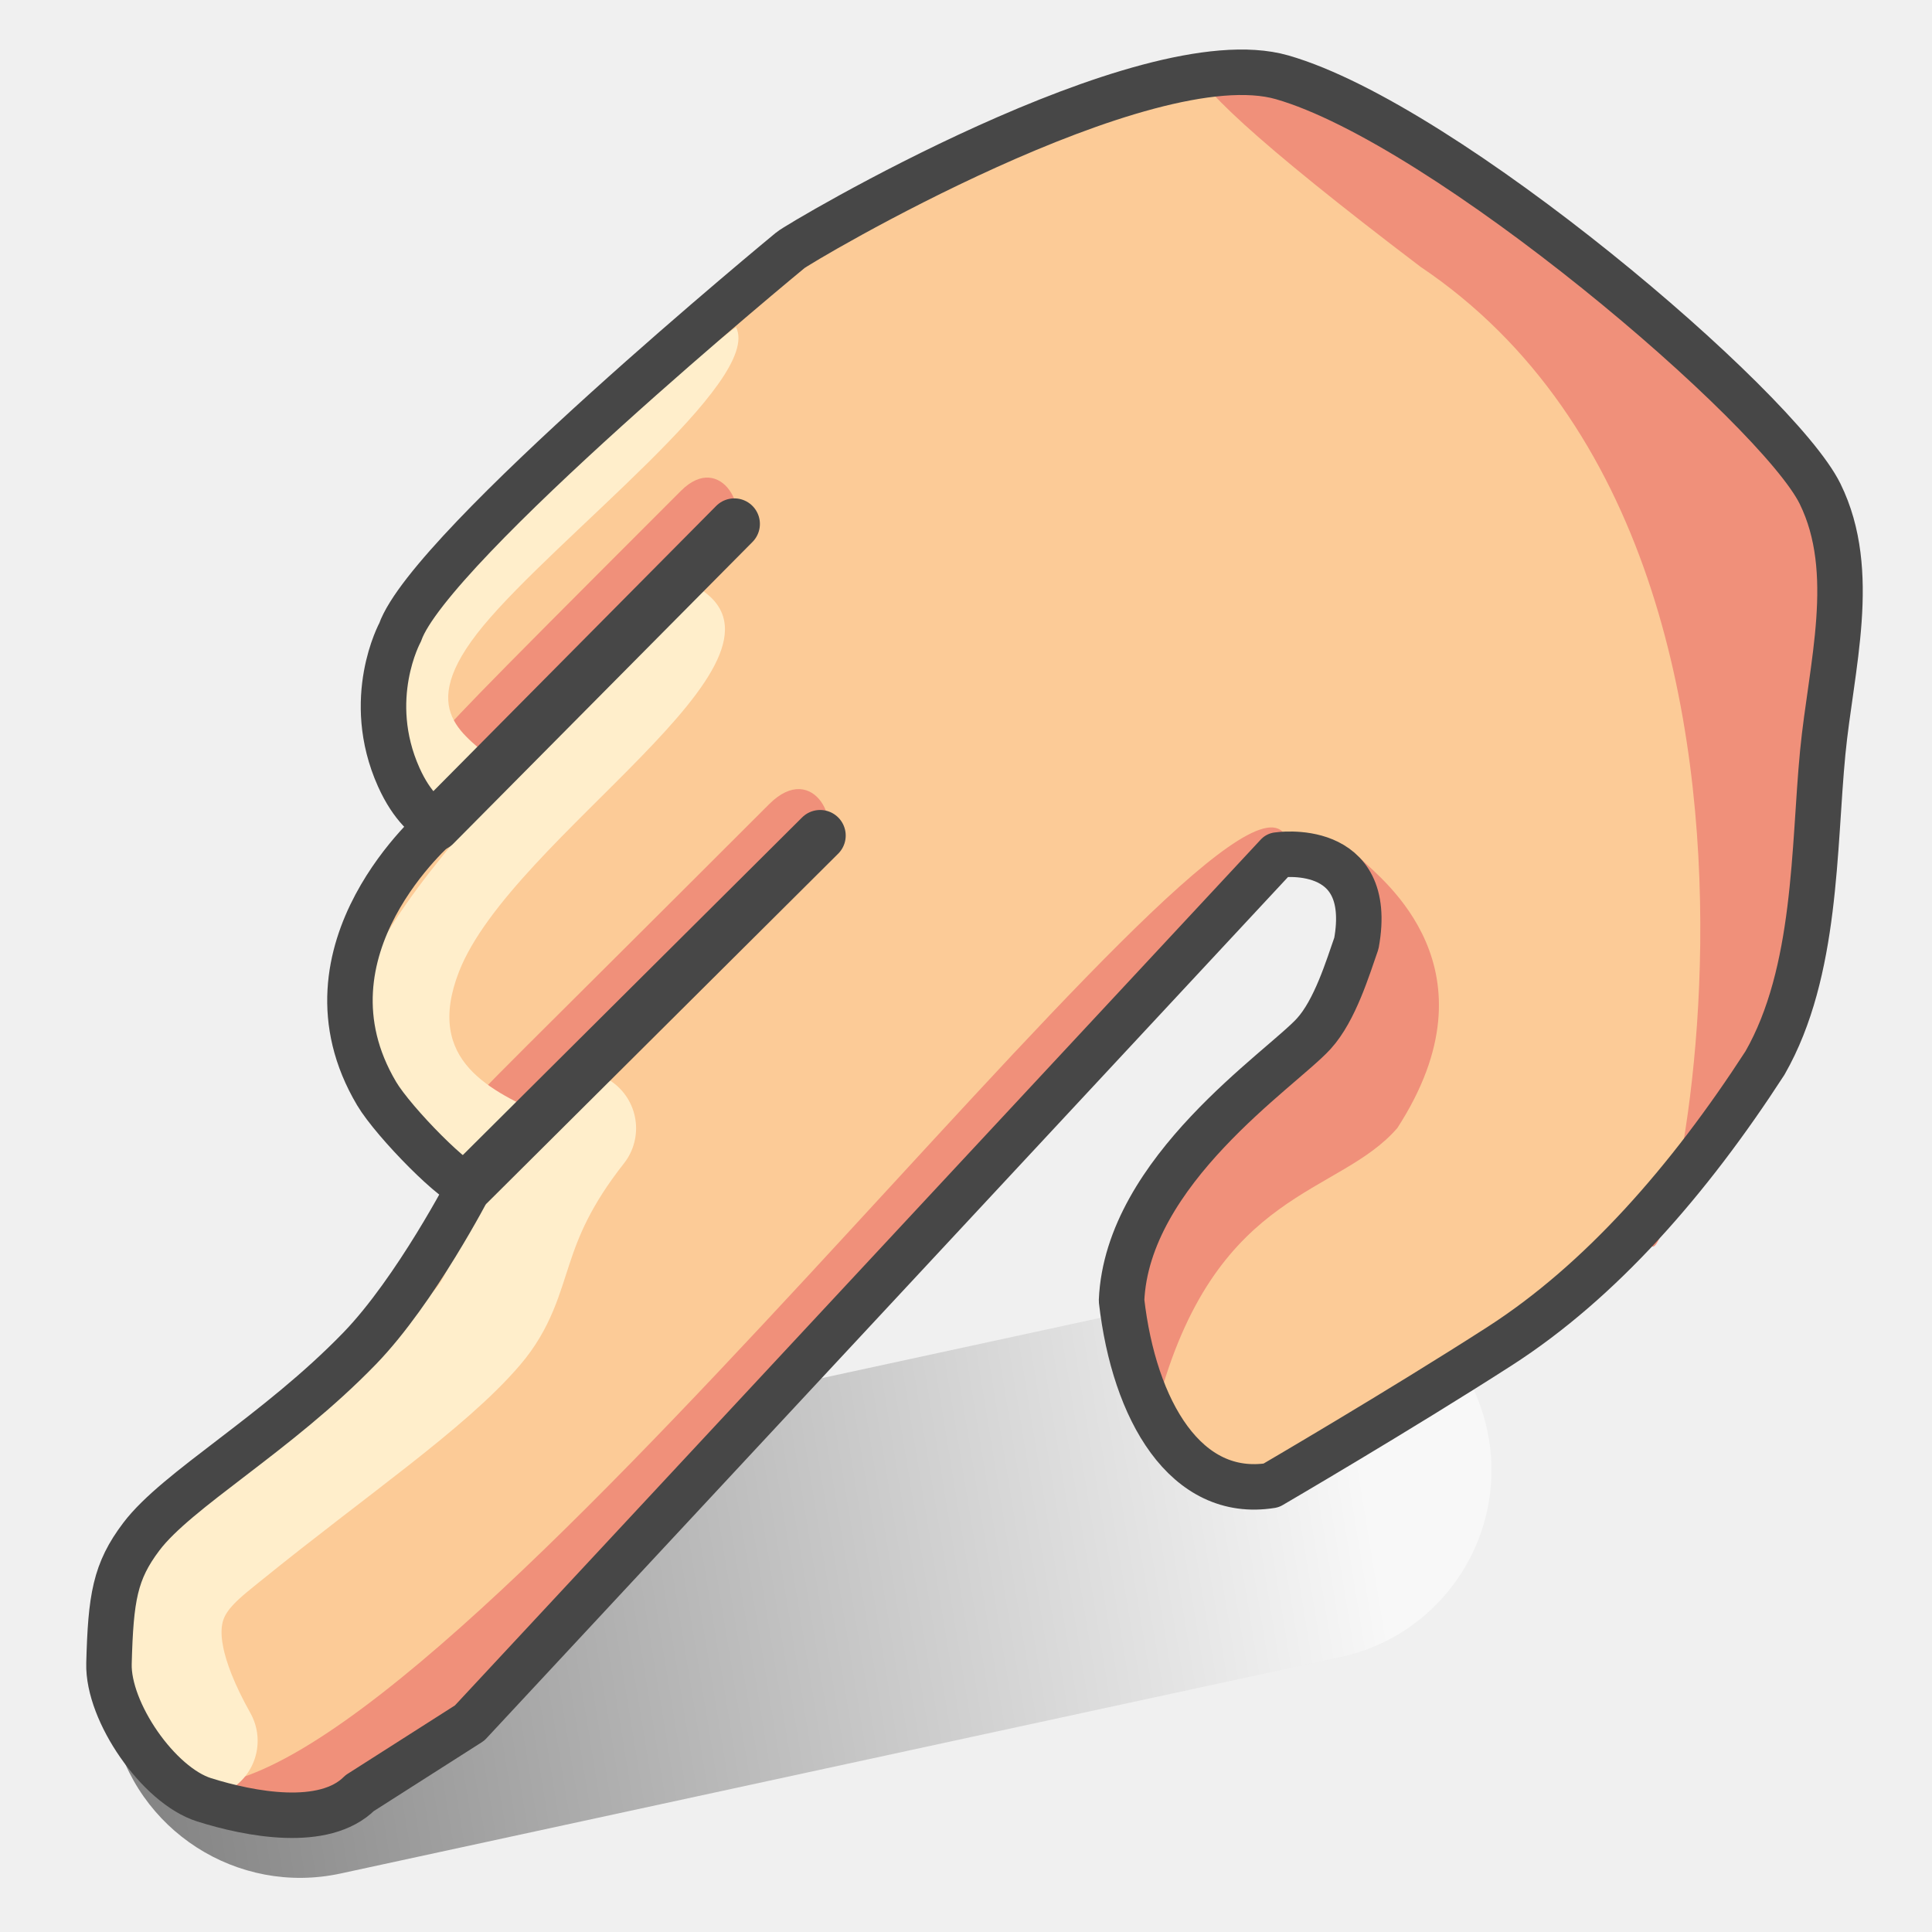
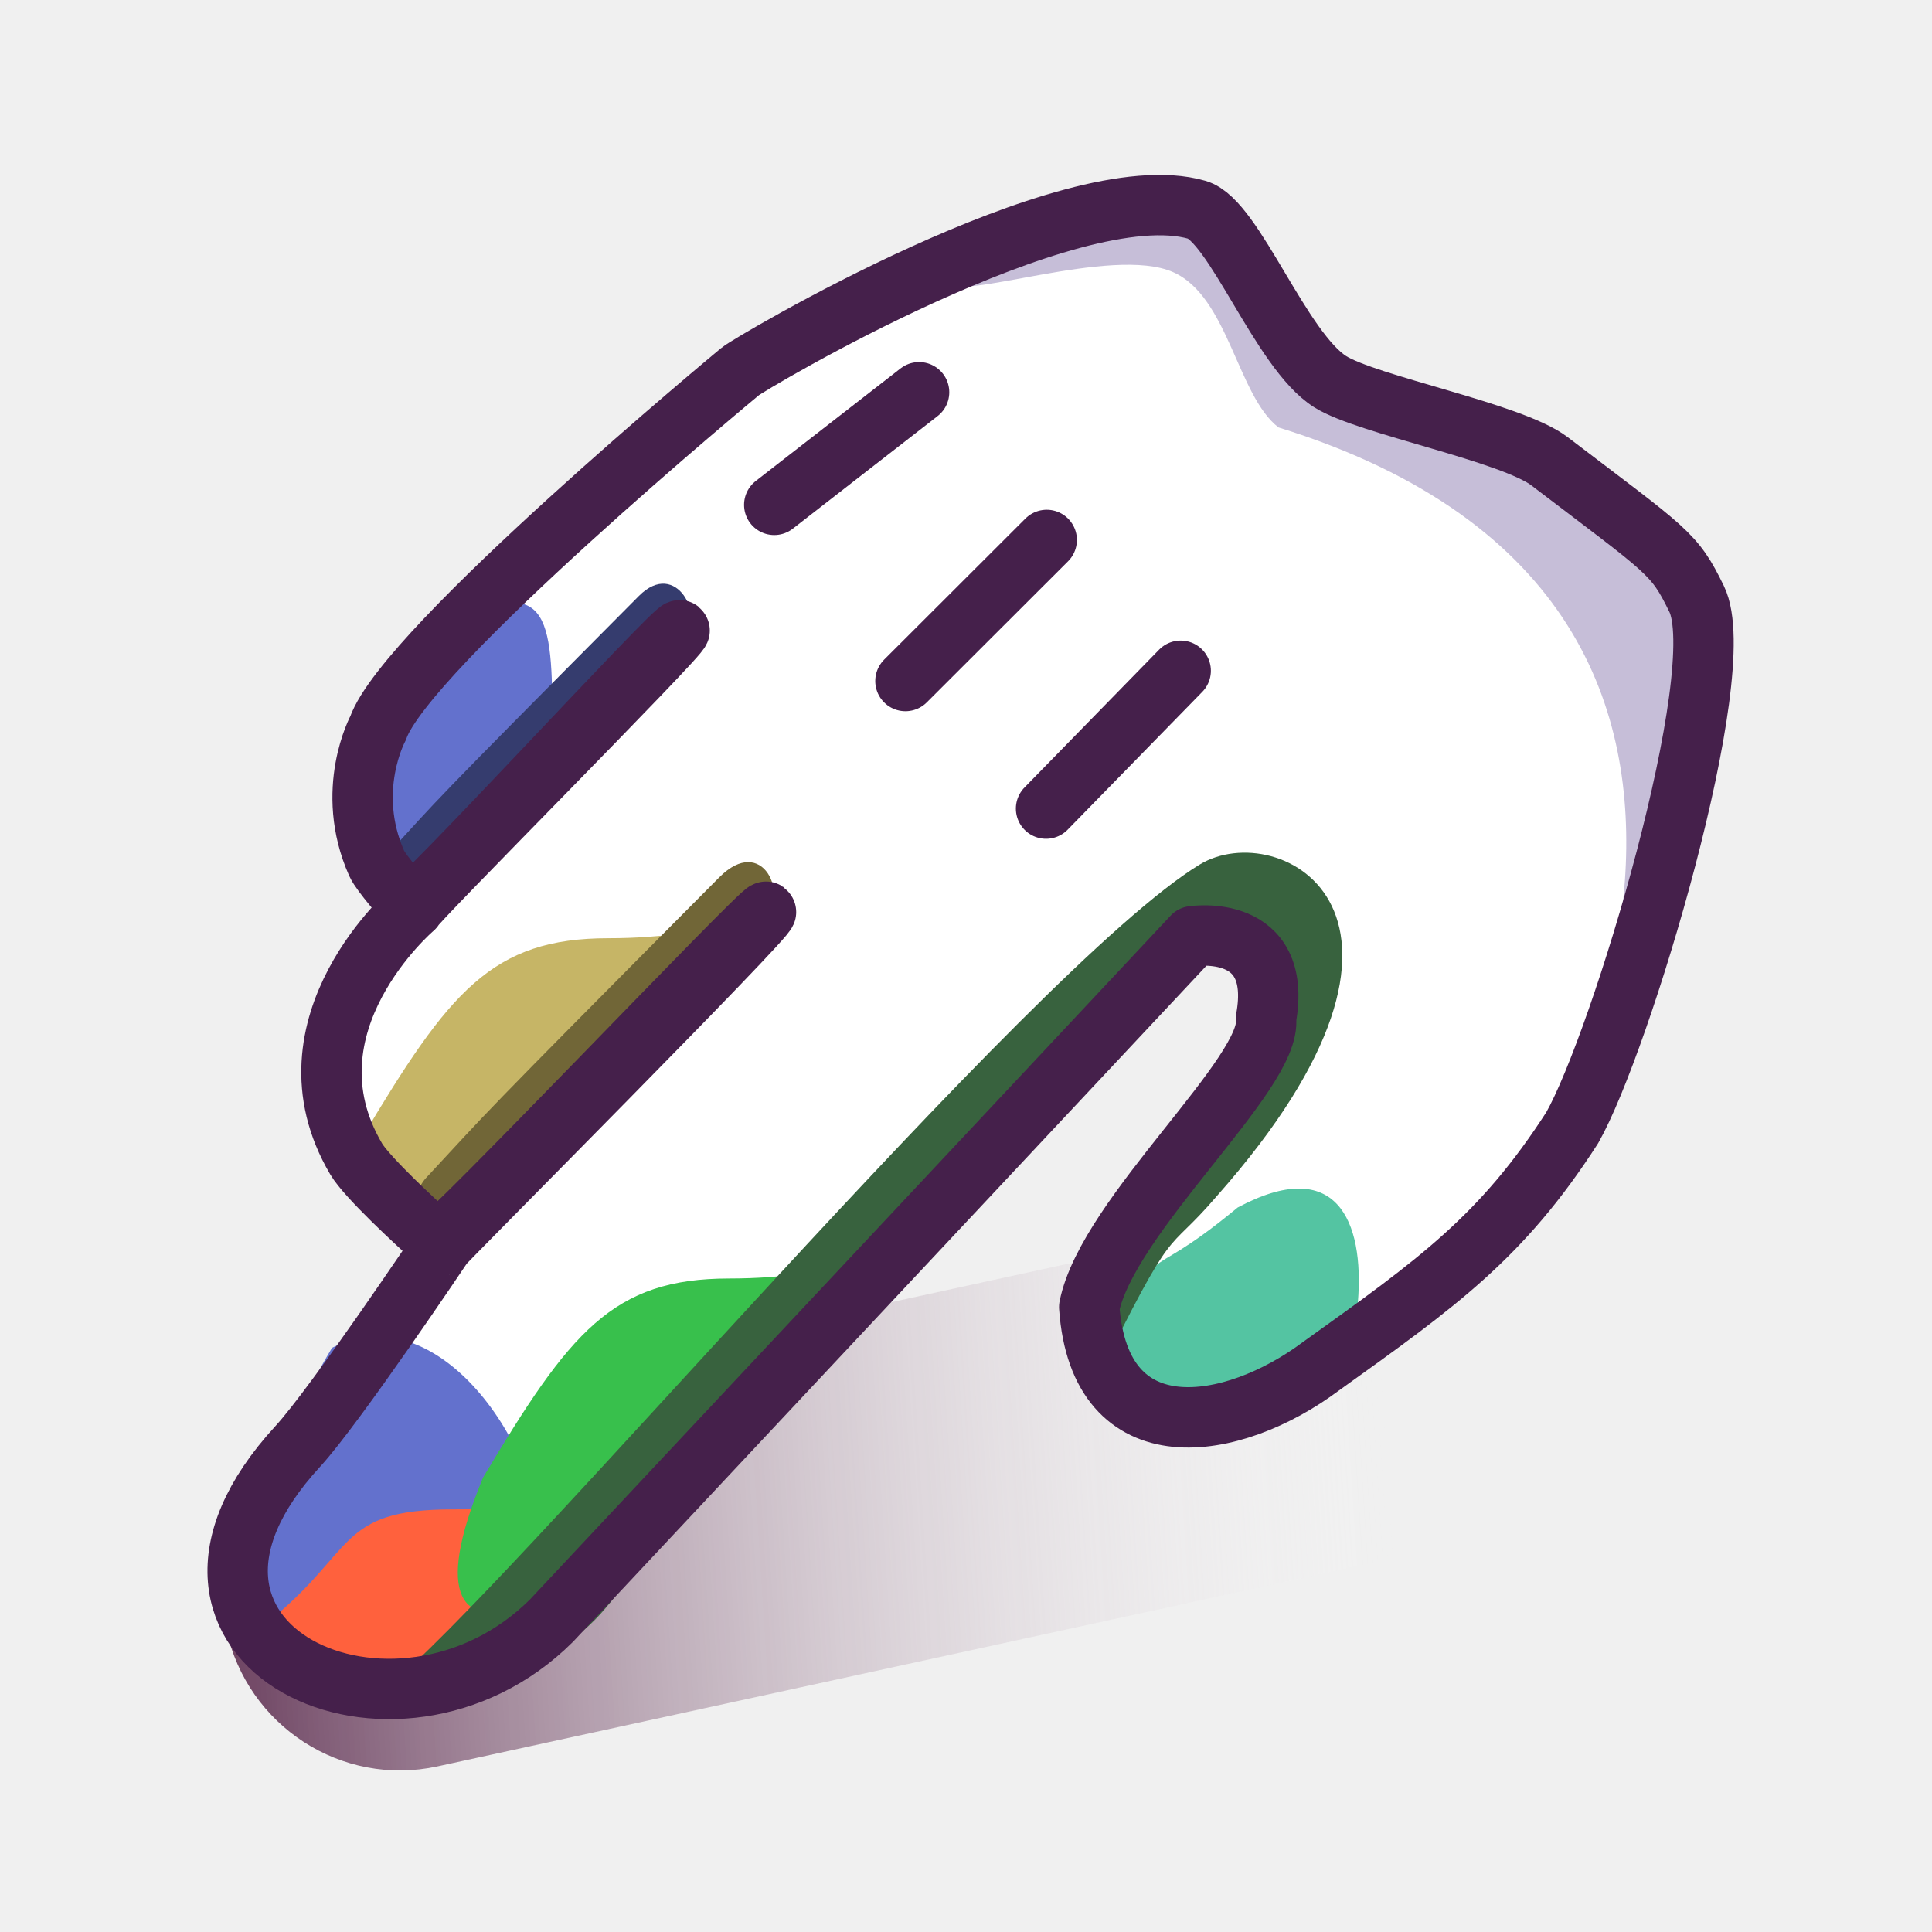
- <svg xmlns="http://www.w3.org/2000/svg" width="100%" height="100%" viewBox="0 0 17 17" version="1.1" xml:space="preserve" style="fill-rule:evenodd;clip-rule:evenodd;stroke-linecap:round;stroke-linejoin:round;stroke-miterlimit:1.5;">
-   <g transform="matrix(0.0377539,0,0,0.0377517,-17.9324,-15.4062)">
-     <g transform="matrix(4.22573,19.5249,-32.0195,6.93068,963.806,624.084)">
-       <path d="M6.461,6.36C6.461,5.609 5.462,5 4.231,5C3,5 2,5.609 2,6.36L2,13.64C2,14.391 3,15 4.231,15C5.462,15 6.461,14.391 6.461,13.64L6.461,6.36Z" style="fill:url(#_Linear1);" />
+ <svg xmlns="http://www.w3.org/2000/svg" width="100%" height="100%" viewBox="0 0 32 32" version="1.1" xml:space="preserve" style="fill-rule:evenodd;clip-rule:evenodd;stroke-linecap:round;stroke-linejoin:round;stroke-miterlimit:1.5;">
+   <g>
+     <path d="M22.628,25.908C23.75,25.664 24.583,24.805 24.853,23.759C24.965,23.325 24.981,22.86 24.88,22.393C24.537,20.797 22.971,19.781 21.384,20.127L6.002,23.476C4.415,23.821 3.407,25.397 3.75,26.993C4.094,28.588 5.659,29.602 7.246,29.257L22.628,25.908Z" style="fill:url(#_Linear1);" />
+     <path d="M12.263,6.151C12.384,6.044 17.709,2.865 19.826,3.475C19.994,3.524 20.339,3.463 20.362,3.667C20.581,5.618 23.034,7.354 26.103,7.703C27.168,8.735 27.873,9.453 28.101,9.919C28.692,11.128 27.905,13.564 27.695,13.775C27.695,13.775 27.076,16.785 26.274,18.195C25.109,20.005 24.729,20.685 23.172,21.692C21.626,22.692 20.086,23.673 20.086,23.673C18.776,23.885 18.323,23.483 18.129,21.776C18.214,19.767 19.815,18.823 20.315,18.27C20.641,17.908 20.839,17.246 20.969,16.872C21.259,15.273 19.755,15.507 19.755,15.507C19.742,15.521 8.457,27.556 8.457,27.556L7.239,28.062C5.201,28.16 3.346,26.705 4.029,25.491C4.438,24.448 4.365,24.462 5.64,23.138C6.505,22.24 7.335,20.623 7.335,20.623C7.162,20.662 6.163,19.643 5.9,19.197C4.586,16.968 6.851,15.042 6.851,15.042C6.695,14.954 6.448,14.768 6.239,14.3C5.701,13.089 6.262,12.061 6.262,12.061C6.719,10.741 12.263,6.151 12.263,6.151Z" style="fill:white;" />
+     <g>
+       <path d="M17.326,13.393L19.556,11.11" style="fill:none;stroke:rgb(69,32,75);stroke-width:1px;" />
+       <path d="M14.997,11.28L17.337,8.943" style="fill:none;stroke:rgb(69,32,75);stroke-width:1px;" />
+       <path d="M12.824,8.362L15.223,6.497" style="fill:none;stroke:rgb(69,32,75);stroke-width:1px;" />
+       <path d="M10.078,15.54C12.009,15.54 12.015,14.965 11.127,16.681C10.227,17.935 10.201,18.076 9.5,19.055C7.059,21.011 6.133,20.485 6,18.838C7.439,16.424 8.146,15.54 10.078,15.54Z" style="fill:rgb(198,181,102);" />
+       <path d="M11.913,14.532C12.63,13.81 13.09,14.822 12.646,15.269C10.207,17.722 9.303,18.695 7.64,19.922C6.446,20.803 6.815,19.771 7.056,19.511C8.176,18.308 7.722,18.747 11.913,14.532Z" style="fill:rgb(113,102,55);" />
+       <path d="M20.5,20C22.127,19.129 22.602,20.207 22.491,21.57C22.491,23.502 17.387,24.319 18.275,22.604C19.444,20.201 18.692,21.494 20.5,20Z" style="fill:rgb(84,196,162);" />
+       <path d="M25.293,19.795C25.293,19.795 30.987,10.125 21.177,7.08C20.496,6.56 20.346,4.916 19.434,4.509C18.417,4.055 15.837,5.022 15.675,4.671C16.729,3.734 18.52,3.251 20.104,3.56C20.489,3.721 20.803,5.032 21.4,5.971C23.208,7.421 23.629,5.482 27.496,8.96C28.649,9.679 28.111,12.171 27.64,14.399C26.796,18.477 25.293,19.795 25.293,19.795Z" style="fill:rgb(198,190,216);" />
+       <path d="M5.5,22.324C7.215,21.436 9,23.893 9,25.824C9,27.756 7.495,27.893 5.564,27.893C3.729,27.893 4.096,24.633 5.5,22.324Z" style="fill:rgb(99,113,205);" />
+       <path d="M7.44,10.336C9.156,9.448 9.15,10.279 9.15,12.211C8.325,13.569 7.936,14.137 6.875,14.743C5.04,14.743 6.036,12.644 7.44,10.336Z" style="fill:rgb(99,113,205);" />
+       <path d="M10.582,9.871C11.202,9.247 11.699,10.222 11.315,10.609C9.204,12.732 8.425,13.578 6.956,14.611C5.901,15.352 6.176,14.414 6.384,14.188C7.348,13.141 6.954,13.52 10.582,9.871Z" style="fill:rgb(53,60,110);" />
+       <path d="M7.5,25C9.432,25 9.491,24.638 9.491,26.57C9.491,28.502 3.528,28.597 4.416,26.882C5.911,25.691 5.568,25 7.5,25Z" style="fill:rgb(255,97,61);" />
+       <path d="M12.078,21.176C14.009,21.176 14.015,20.602 13.127,22.317C12.227,23.571 12.201,23.712 11.5,24.692C10.183,26.105 6.316,28.551 8,24.474C9.439,22.06 10.146,21.176 12.078,21.176Z" style="fill:rgb(56,192,76);" />
+       <path d="M19.872,14.319C21.183,13.521 24.299,15.124 20.157,19.808C19.258,20.857 19.515,20.114 18.129,22.921C17.844,22.017 18.025,21.355 18.252,20.919C19.666,19.697 20.013,18.535 20.478,17.619C21.136,16.322 20.877,15.516 19.796,15.727C19.767,15.732 15.188,20.191 12.398,23.484C10.105,26.192 10.321,26.967 8.537,27.628C7.819,27.693 6.279,28.064 6.405,27.95C8.38,26.392 17.086,16.013 19.872,14.319Z" style="fill:rgb(56,98,62);" />
    </g>
-     <path d="M659.183,466.429C661.009,464.816 741.701,416.914 773.79,426.109C811.883,437.025 889.248,502.974 899.187,523.199C908.135,541.408 902.988,580.298 899.802,583.484C899.802,583.484 898.496,634.606 886.341,655.85C868.69,683.113 848.091,706.689 824.494,721.862C801.065,736.929 771.25,754.326 771.25,754.326C751.393,757.526 739.32,736.937 736.378,711.231C737.663,680.951 773.622,657.345 781.191,649.013C786.142,643.564 789.133,633.59 791.112,627.961C795.502,603.869 772.706,607.382 772.706,607.382C772.512,607.592 584.431,809.696 584.431,809.696L558.819,826.028C550.552,834.294 533.202,830.941 522.564,827.595C511.926,824.248 500.08,807.096 500.382,795.824C500.794,780.435 501.786,774.375 507.916,766.26C516.267,755.205 539.502,742.315 558.819,722.365C571.93,708.824 584.5,684.474 584.5,684.474C581.886,685.059 566.745,669.7 562.759,662.981C542.839,629.407 577.166,600.386 577.166,600.386C574.803,599.062 571.054,596.247 567.901,589.201C559.738,570.955 568.242,555.463 568.242,555.463C575.17,535.587 659.183,466.429 659.183,466.429Z" style="fill:rgb(252,203,151);" />
-     <g>
-       <g transform="matrix(0.369897,0.369897,-1.12601,1.12601,1318.02,-331.664)">
-         <path d="M527.531,656.213C547.798,656.213 544,712.48 544,762C544,793.795 550.506,834.05 538.424,852.839C529.744,866.339 484.528,868.831 484.779,867.217C565.348,843.049 475.817,653.446 527.531,656.213Z" style="fill:rgb(240,144,122);" />
-       </g>
-       <g transform="matrix(0.288433,0.288433,-1.11399,1.11399,1384.18,-422.958)">
-         <path d="M500.207,784.746C500.207,775.399 540.248,778.951 540.248,784.746C540.248,816.541 541.973,828.743 529.891,847.532C521.21,861.032 501.663,859.836 501.209,856.58C499.104,841.482 500.207,839.385 500.207,784.746Z" style="fill:rgb(240,144,122);" />
-         <g transform="matrix(45.9159,-11.8885,45.9186,11.8892,-135.469,781.088)">
-           <path d="M1.767,15.318C1.117,14.157 1.604,13.826 1.992,13.512C2.919,12.761 3.767,12.188 4.196,11.686C4.589,11.227 4.414,10.796 5.097,9.928" style="fill:none;stroke:rgb(255,238,203);stroke-width:1px;" />
-         </g>
-       </g>
-       <g transform="matrix(1,0,0,1,-3,2)">
-         <path d="M641.213,543.416C667.173,560.154 597.243,601.054 584.959,632.573C576.787,653.542 592.633,660.4 605.419,666.301C599.375,673.011 589.98,684.18 580.865,684.18C569.507,669.936 562,661.973 562,641C560.2,617.626 633.866,550.388 641.213,543.416Z" style="fill:rgb(255,238,203);" />
-       </g>
-       <g transform="matrix(0.277326,0.277326,-1.00613,1.00613,1284.54,-405.797)">
-         <path d="M500.207,784.746C500.207,775.399 540.248,778.951 540.248,784.746C540.248,816.541 541.973,828.743 529.891,847.532C521.21,861.032 503.24,851.935 502.786,848.679C500.681,833.581 500.207,839.385 500.207,784.746Z" style="fill:rgb(240,144,122);" />
-       </g>
-       <path d="M646.535,484.362C652.77,496.885 604.889,533.118 587.65,553.918C570.679,574.396 584.346,579.491 590.205,585.793C588.341,593.564 584.174,597.844 580,597.844C573.929,597.844 565.194,586.433 565.194,572.678C565.194,549.288 641.926,487.331 646.535,484.362Z" style="fill:rgb(255,238,203);" />
-       <g transform="matrix(1.26224,-0.692754,0.696541,1.26913,-711.636,279.006)">
-         <path d="M735.325,759.268C736.006,743.114 725.202,744.855 747.589,731.068C808.654,718.093 802.752,690.839 805.602,699.313C806.923,703.693 816.803,725.465 789.774,739.966C776.194,745.004 759.736,734.687 735.325,759.268Z" style="fill:rgb(240,144,122);" />
-       </g>
-       <g transform="matrix(26.4873,0,0,26.4889,474.981,408.093)">
-         <path d="M14.515,10.583C14.349,12.772 16.541,5.065 12.5,2.348C6.619,-2.116 15.717,3.014 15.669,3.8C16.329,4.209 16.201,5.71 16.043,6.996C15.592,10.256 14.817,9.818 14.515,10.583Z" style="fill:rgb(240,144,122);" />
-       </g>
-     </g>
-     <path d="M659.183,466.429C661.009,464.816 741.701,416.914 773.79,426.109C811.883,437.025 889.248,502.974 899.187,523.199C908.135,541.408 901.739,563.482 899.802,583.484C897.661,605.593 898.496,634.606 886.341,655.85C868.69,683.113 848.091,706.689 824.494,721.862C801.065,736.929 771.25,754.326 771.25,754.326C751.393,757.526 739.32,736.937 736.378,711.231C737.663,680.951 773.622,657.345 781.191,649.013C786.142,643.564 789.133,633.59 791.112,627.961C795.502,603.869 772.706,607.382 772.706,607.382C772.512,607.592 584.431,809.696 584.431,809.696L558.819,826.028C550.552,834.294 533.202,830.941 522.564,827.595C511.926,824.248 500.08,807.096 500.382,795.824C500.794,780.435 501.786,774.375 507.916,766.26C516.267,755.205 539.502,742.315 558.819,722.365C571.93,708.824 584.5,684.474 584.5,684.474C581.886,685.059 566.745,669.7 562.759,662.981C542.839,629.407 577.166,600.386 577.166,600.386C574.803,599.062 571.054,596.247 567.901,589.201C559.738,570.955 568.242,555.463 568.242,555.463C575.17,535.587 659.183,466.429 659.183,466.429Z" style="fill:none;stroke:rgb(71,71,71);stroke-width:10.6px;" />
-     <path d="M584.431,684.147L666.129,602.844" style="fill:none;stroke:rgb(71,71,71);stroke-width:11.92px;" />
-     <g transform="matrix(1,0,0,1,-11,-81.6298)">
-       <path d="M587.391,682.183L657.129,611.844" style="fill:none;stroke:rgb(71,71,71);stroke-width:11.92px;" />
-     </g>
+     <path d="M12.263,6.151C12.384,6.044 17.709,2.865 19.826,3.475C20.441,3.652 21.212,5.807 22.034,6.323C22.647,6.709 25.038,7.161 25.666,7.641C27.638,9.144 27.725,9.15 28.101,9.919C28.692,11.128 26.842,17.27 26.04,18.68C24.875,20.489 23.814,21.245 21.88,22.629C20.418,23.723 18.212,24.094 18.041,21.649C18.347,20.124 21.08,17.775 20.969,16.872C21.259,15.273 19.755,15.507 19.755,15.507C19.742,15.521 9.135,26.842 9.135,26.842C6.564,29.404 1.888,27.264 4.93,23.959C5.551,23.285 7.335,20.623 7.335,20.623C7.304,20.63 12.764,15.154 12.688,15.101C12.622,15.056 7.328,20.639 7.242,20.563C6.876,20.239 6.075,19.493 5.9,19.197C4.586,16.968 6.851,15.042 6.851,15.042C6.804,15.016 11.317,10.489 11.257,10.439C11.188,10.383 6.859,15.106 6.784,15.006C6.706,14.903 6.313,14.466 6.239,14.3C5.701,13.089 6.262,12.061 6.262,12.061C6.719,10.741 12.263,6.151 12.263,6.151Z" style="fill:none;stroke:rgb(69,32,75);stroke-width:1px;" />
  </g>
  <defs>
-     <linearGradient id="_Linear1" x1="0" y1="0" x2="1" y2="0.019" gradientUnits="userSpaceOnUse" gradientTransform="matrix(0.113957,-9.92081,9.92081,0.113957,4.42717,15.8508)">
-       <stop offset="0" style="stop-color:black;stop-opacity:0.5" />
-       <stop offset="1" style="stop-color:white;stop-opacity:0.5" />
+     <linearGradient id="_Linear1" x1="0" y1="0" x2="1" y2="0.055" gradientUnits="userSpaceOnUse" gradientTransform="matrix(21.0433,-4.16549,2.11841,12.9945,2.00726,27.6381)">
+       <stop offset="0" style="stop-color:rgb(85,35,71);stop-opacity:1" />
+       <stop offset="1" style="stop-color:white;stop-opacity:0" />
    </linearGradient>
  </defs>
</svg>
